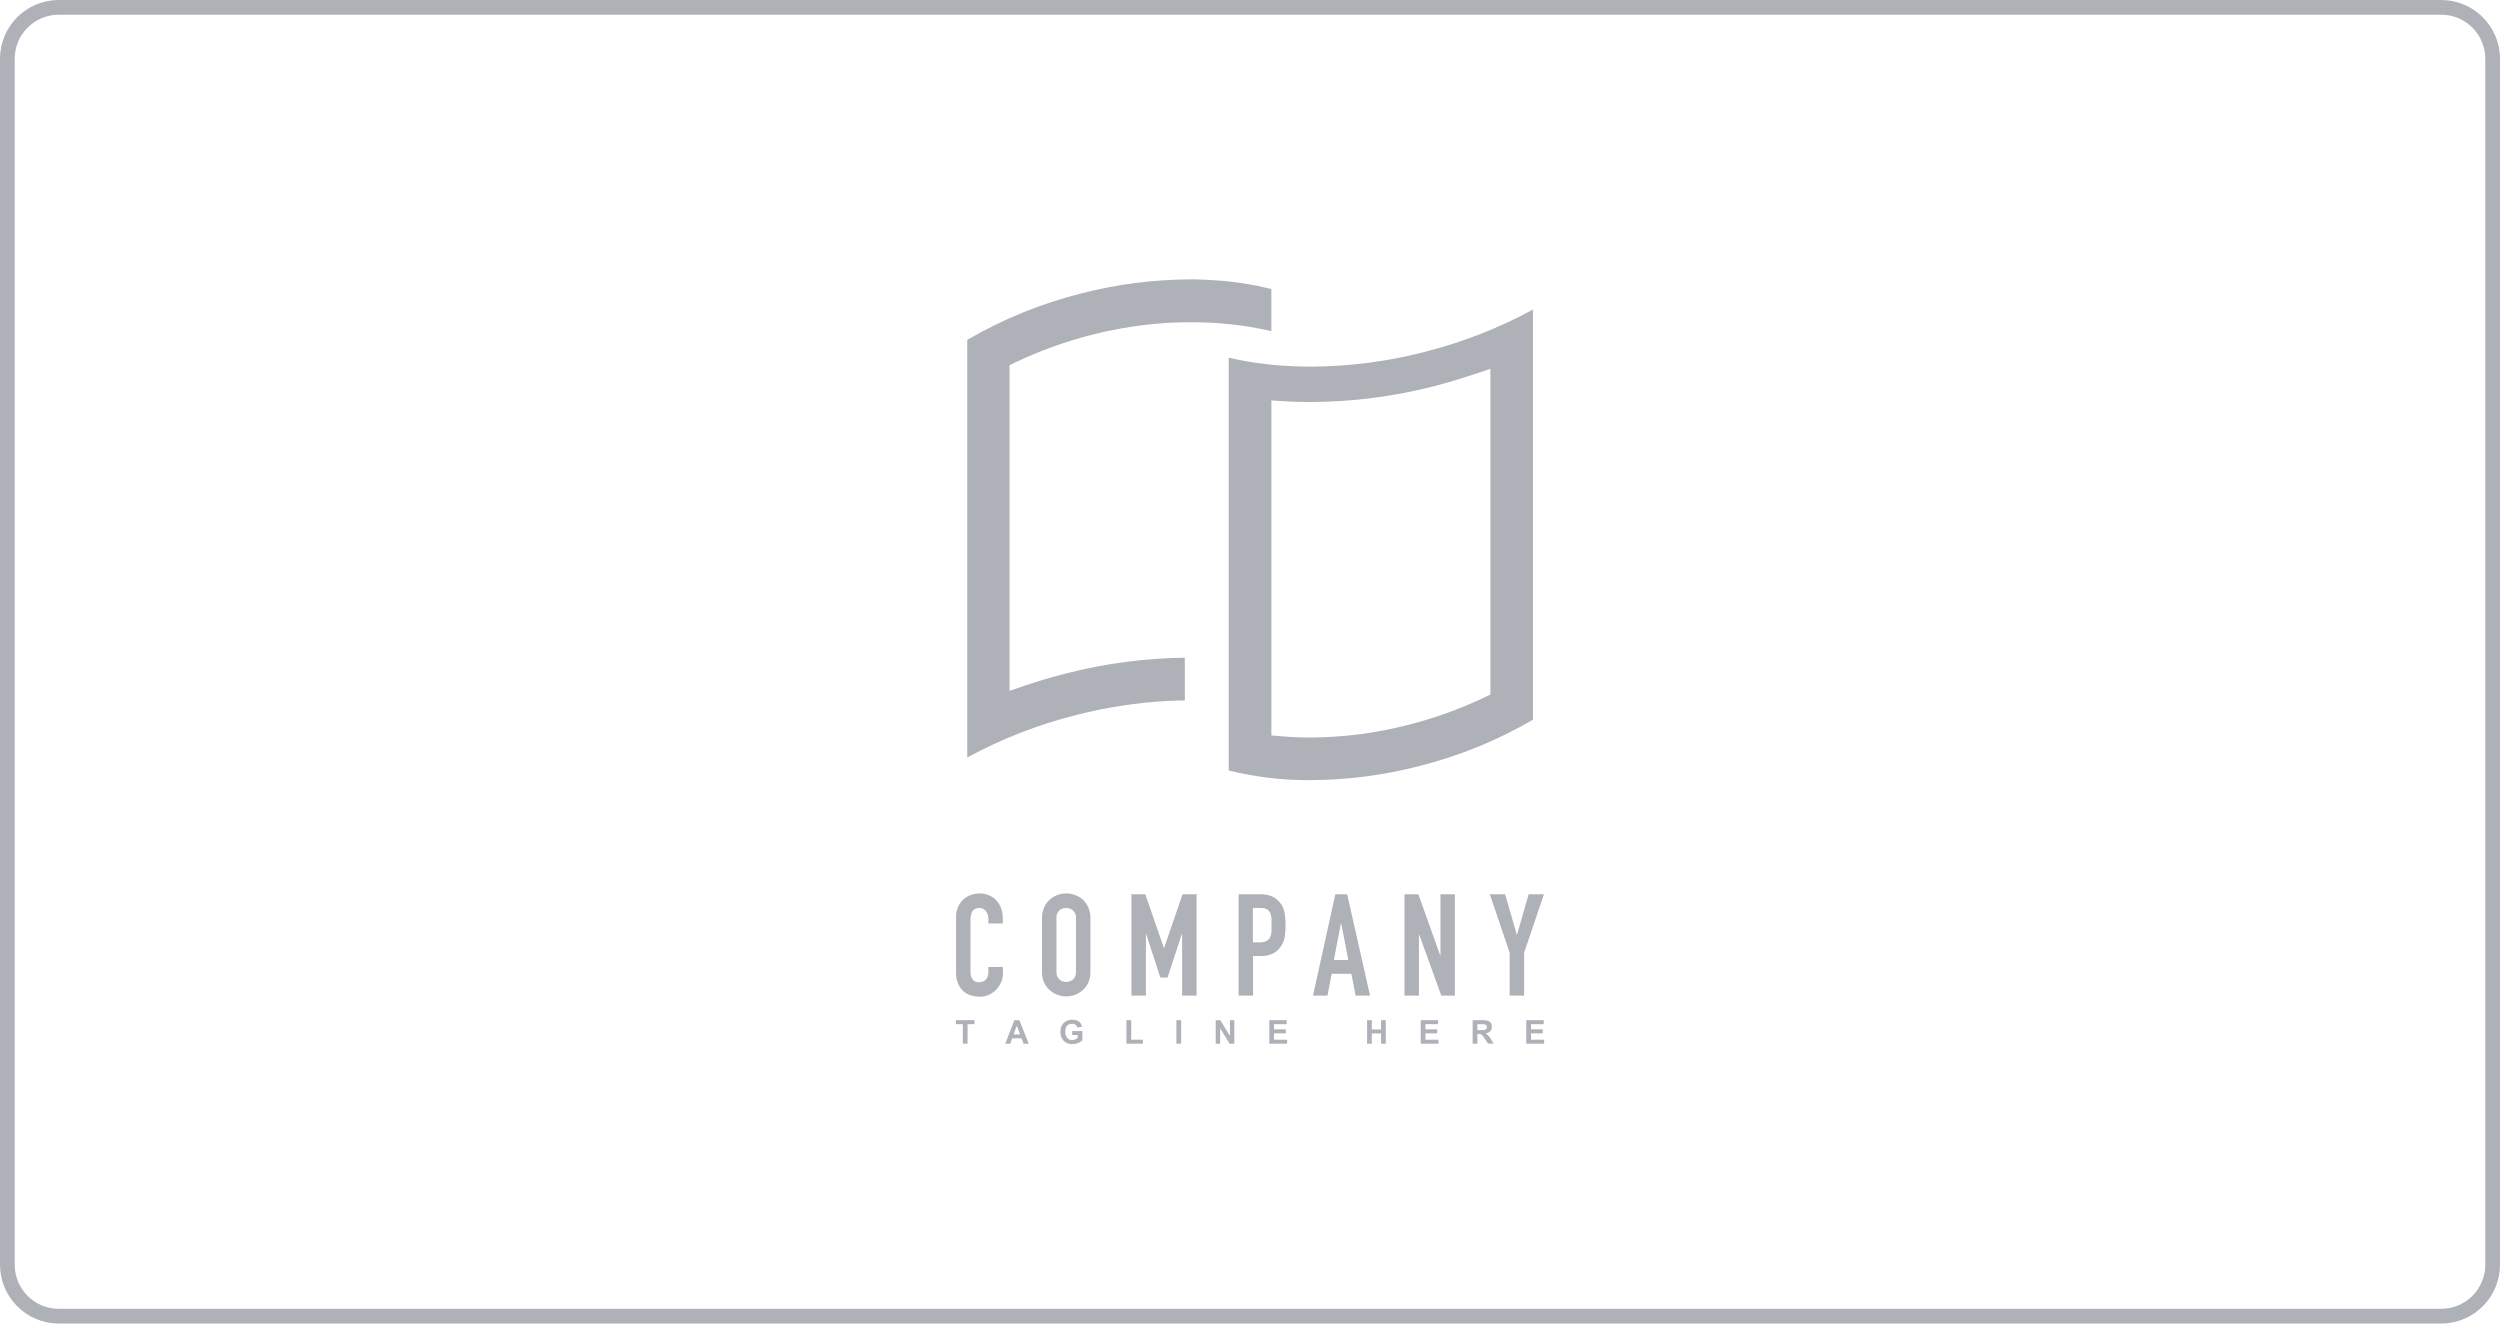
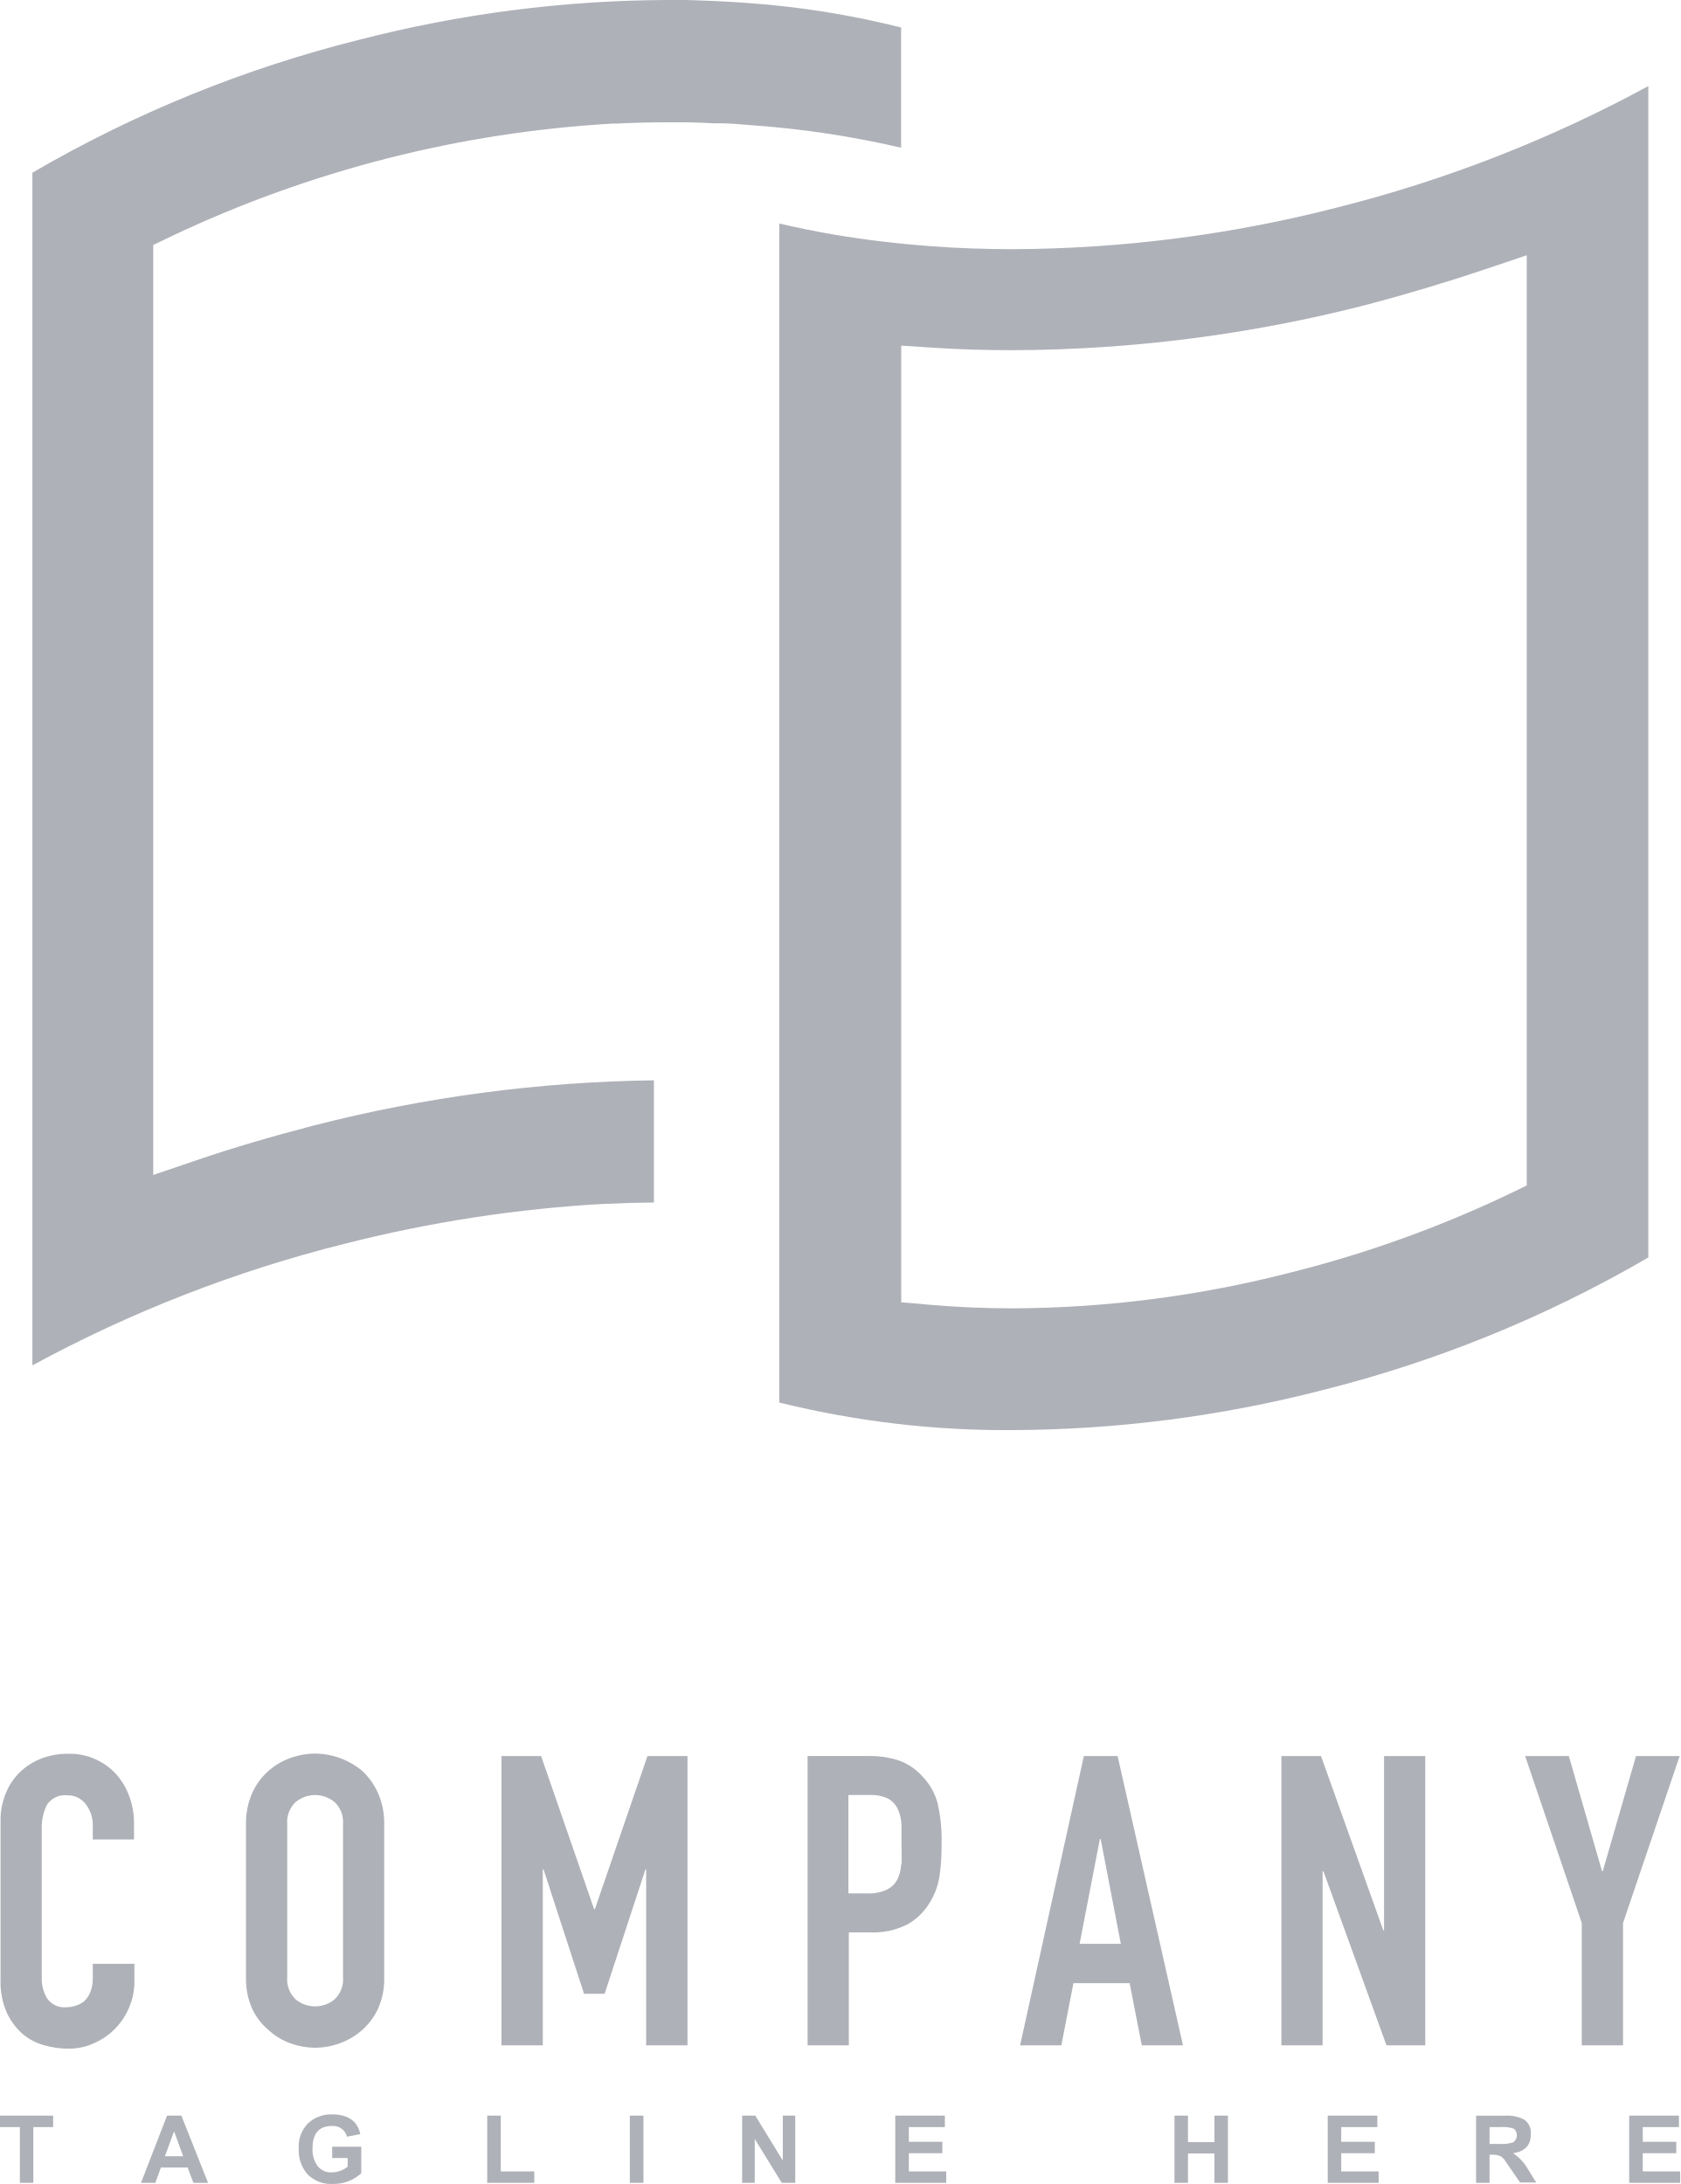
- <svg xmlns="http://www.w3.org/2000/svg" width="170" height="90" viewBox="0 0 170 90" fill="none">
-   <rect x="0.5" y="0.5" width="169" height="89" rx="3.5" stroke="#AFB1B8" />
-   <path d="M81.977 21.934H82.114C82.367 21.934 82.64 21.96 82.91 21.983C84.103 22.067 85.287 22.245 86.452 22.517V19.654C85.253 19.353 84.03 19.158 82.796 19.071C82.329 19.036 81.83 19.013 81.319 19H80.892C78.417 19.009 75.953 19.327 73.555 19.946C70.825 20.627 68.205 21.693 65.772 23.112V51.509C68.114 50.236 70.607 49.264 73.191 48.617C75.231 48.097 77.317 47.776 79.419 47.661H79.503C79.855 47.643 80.206 47.633 80.568 47.631V44.722C77.837 44.757 75.119 45.118 72.473 45.797C71.494 46.051 70.548 46.326 69.66 46.631L68.648 46.975V24.833L69.08 24.625C72.382 23.059 75.952 22.149 79.596 21.942C79.627 21.94 79.657 21.94 79.688 21.942C80.09 21.922 80.495 21.912 80.892 21.912H81.327H81.347C81.557 21.917 81.767 21.922 81.977 21.934Z" fill="#AFB1B8" />
-   <path d="M89.111 24.933C88.445 24.933 87.788 24.91 87.153 24.861C86.394 24.805 85.615 24.714 84.876 24.589C84.426 24.513 83.983 24.422 83.553 24.322V52.394C85.374 52.844 87.243 53.065 89.118 53.05C91.593 53.039 94.057 52.723 96.455 52.106C99.185 51.424 101.807 50.358 104.241 48.94V21.05C101.899 22.322 99.407 23.294 96.824 23.943C94.303 24.591 91.713 24.923 89.111 24.933ZM100.335 25.418L101.347 25.078V47.226L100.914 47.435C99.255 48.224 97.522 48.847 95.741 49.294C93.578 49.853 91.354 50.141 89.121 50.151C88.453 50.151 87.79 50.123 87.148 50.067L86.455 50.006V47.318V27.229L87.262 27.282C87.849 27.32 88.456 27.338 89.116 27.338C91.951 27.328 94.775 26.966 97.522 26.26C98.466 26.011 99.404 25.731 100.335 25.418Z" fill="#AFB1B8" />
-   <path d="M67.737 61.212C67.592 61.062 67.416 60.943 67.222 60.865C67.029 60.786 66.82 60.75 66.612 60.757C66.389 60.754 66.168 60.796 65.961 60.879C65.772 60.955 65.6 61.068 65.455 61.212C65.313 61.357 65.201 61.53 65.129 61.721C65.05 61.921 65.01 62.134 65.013 62.349V66.143C65.004 66.41 65.055 66.676 65.162 66.921C65.252 67.116 65.381 67.289 65.541 67.43C65.693 67.558 65.871 67.65 66.063 67.699C66.247 67.751 66.438 67.778 66.629 67.778C66.841 67.78 67.05 67.735 67.241 67.646C67.431 67.563 67.603 67.444 67.747 67.295C67.888 67.148 68.001 66.975 68.079 66.786C68.16 66.595 68.201 66.389 68.2 66.181V65.757H67.209V66.095C67.212 66.21 67.192 66.325 67.15 66.433C67.118 66.514 67.069 66.587 67.006 66.647C66.945 66.696 66.874 66.733 66.799 66.756C66.732 66.778 66.662 66.79 66.591 66.791C66.503 66.802 66.413 66.788 66.331 66.753C66.25 66.717 66.179 66.66 66.126 66.588C66.032 66.436 65.987 66.258 65.994 66.079V62.542C65.988 62.346 66.03 62.151 66.116 61.975C66.167 61.895 66.24 61.831 66.326 61.791C66.412 61.75 66.507 61.735 66.601 61.746C66.687 61.743 66.772 61.761 66.849 61.798C66.926 61.836 66.993 61.891 67.044 61.96C67.155 62.106 67.213 62.285 67.209 62.469V62.797H68.19V62.41C68.192 62.183 68.151 61.958 68.069 61.746C67.995 61.548 67.883 61.366 67.737 61.212Z" fill="#AFB1B8" />
-   <path d="M73.629 61.169C73.313 60.902 72.914 60.755 72.501 60.752C72.299 60.753 72.098 60.789 71.909 60.859C71.716 60.928 71.538 61.033 71.385 61.169C71.221 61.317 71.09 61.498 71.001 61.701C70.901 61.932 70.852 62.183 70.856 62.435V66.074C70.85 66.33 70.899 66.585 71.001 66.82C71.09 67.015 71.222 67.189 71.385 67.328C71.537 67.469 71.715 67.578 71.909 67.648C72.098 67.718 72.299 67.754 72.501 67.755C72.703 67.755 72.903 67.719 73.093 67.648C73.29 67.577 73.472 67.468 73.629 67.328C73.787 67.186 73.915 67.013 74.003 66.82C74.105 66.585 74.154 66.33 74.147 66.074V62.435C74.152 62.183 74.103 61.932 74.003 61.701C73.915 61.5 73.788 61.319 73.629 61.169ZM73.166 66.074C73.174 66.171 73.161 66.269 73.127 66.36C73.093 66.451 73.039 66.533 72.969 66.601C72.838 66.711 72.672 66.771 72.502 66.771C72.331 66.771 72.166 66.711 72.035 66.601C71.965 66.533 71.911 66.451 71.877 66.36C71.843 66.269 71.829 66.171 71.838 66.074V62.435C71.829 62.339 71.843 62.241 71.877 62.15C71.911 62.059 71.965 61.976 72.035 61.909C72.166 61.799 72.331 61.739 72.502 61.739C72.672 61.739 72.838 61.799 72.969 61.909C73.039 61.976 73.093 62.059 73.127 62.15C73.161 62.241 73.174 62.339 73.166 62.435V66.074Z" fill="#AFB1B8" />
-   <path d="M81.367 67.699V60.811H80.414L79.161 64.457H79.144L77.881 60.811H76.938V67.699H77.922V63.509H77.939L78.903 66.471H79.394L80.365 63.509H80.383V67.699H81.367Z" fill="#AFB1B8" />
-   <path d="M86.958 61.294C86.806 61.124 86.615 60.994 86.401 60.917C86.171 60.842 85.93 60.806 85.688 60.81H84.226V67.699H85.207V65.009H85.713C86.02 65.023 86.324 64.958 86.599 64.821C86.822 64.697 87.008 64.515 87.138 64.294C87.251 64.111 87.328 63.907 87.363 63.694C87.401 63.435 87.419 63.173 87.416 62.911C87.425 62.58 87.393 62.249 87.32 61.927C87.254 61.688 87.13 61.471 86.958 61.294ZM86.452 63.394C86.448 63.519 86.417 63.641 86.361 63.753C86.305 63.859 86.216 63.943 86.108 63.994C85.963 64.059 85.804 64.089 85.645 64.081H85.197V61.739H85.703C85.856 61.731 86.007 61.761 86.146 61.825C86.247 61.883 86.328 61.972 86.376 62.079C86.43 62.2 86.459 62.331 86.462 62.463C86.462 62.608 86.462 62.761 86.462 62.921C86.462 63.081 86.472 63.247 86.462 63.394H86.452Z" fill="#AFB1B8" />
-   <path d="M91.608 60.811H90.803L89.285 67.699H90.267L90.555 66.219H91.894L92.182 67.699H93.163L91.608 60.811ZM90.702 65.281L91.185 62.784H91.203L91.684 65.281H90.702Z" fill="#AFB1B8" />
-   <path d="M97.95 64.961H97.932L96.449 60.811H95.506V67.699H96.487V63.557H96.508L98.008 67.699H98.931V60.811H97.95V64.961Z" fill="#AFB1B8" />
-   <path d="M103.948 60.811L103.158 63.549H103.138L102.349 60.811H101.309L102.657 64.788V67.699H103.639V64.788L104.987 60.811H103.948Z" fill="#AFB1B8" />
-   <path d="M65 69.644H65.473V70.972H65.794V69.644H66.265V69.372H65V69.644Z" fill="#AFB1B8" />
-   <path d="M68.977 69.372L68.357 70.972H68.698L68.83 70.608H69.468L69.604 70.972H69.953L69.318 69.372H68.977ZM68.926 70.339L69.144 69.746L69.361 70.339H68.926Z" fill="#AFB1B8" />
-   <path d="M72.908 70.382H73.277V70.588C73.169 70.675 73.036 70.722 72.898 70.723C72.833 70.727 72.769 70.715 72.71 70.688C72.651 70.661 72.599 70.621 72.559 70.57C72.474 70.448 72.432 70.302 72.44 70.153C72.44 69.797 72.594 69.619 72.9 69.619C72.981 69.611 73.062 69.632 73.128 69.679C73.194 69.726 73.242 69.795 73.262 69.874L73.578 69.812C73.51 69.5 73.285 69.342 72.9 69.342C72.695 69.337 72.495 69.41 72.341 69.548C72.261 69.628 72.198 69.724 72.159 69.83C72.119 69.936 72.103 70.05 72.111 70.163C72.102 70.382 72.175 70.597 72.316 70.764C72.394 70.844 72.489 70.907 72.594 70.948C72.699 70.988 72.811 71.005 72.923 70.998C73.173 71.004 73.416 70.913 73.601 70.743V70.113H72.908V70.382Z" fill="#AFB1B8" />
-   <path d="M76.923 69.372H76.599V70.972H77.719V70.7H76.923V69.372Z" fill="#AFB1B8" />
-   <path d="M80.317 69.372H79.994V70.972H80.317V69.372Z" fill="#AFB1B8" />
-   <path d="M83.636 70.441L82.981 69.372H82.668V70.972H82.969V69.927L83.611 70.972H83.932V69.372H83.636V70.441Z" fill="#AFB1B8" />
-   <path d="M86.637 70.267H87.434V69.995H86.637V69.644H87.494V69.372H86.313V70.972H87.527V70.7H86.637V70.267Z" fill="#AFB1B8" />
-   <path d="M93.912 70.003H93.282V69.372H92.961V70.972H93.282V70.273H93.912V70.972H94.233V69.372H93.912V70.003Z" fill="#AFB1B8" />
-   <path d="M96.93 70.267H97.73V69.995H96.93V69.644H97.79V69.372H96.609V70.972H97.821V70.7H96.93V70.267Z" fill="#AFB1B8" />
-   <path d="M101.023 70.268C101.302 70.224 101.443 70.077 101.443 69.823C101.451 69.755 101.441 69.686 101.413 69.623C101.386 69.56 101.342 69.506 101.286 69.467C101.141 69.394 100.98 69.361 100.818 69.373H100.14V70.972H100.462V70.303H100.525C100.593 70.299 100.662 70.311 100.725 70.339C100.772 70.368 100.811 70.408 100.839 70.456L101.188 70.964H101.572L101.377 70.652C101.291 70.497 101.17 70.366 101.023 70.268ZM100.699 70.046H100.462V69.645H100.715C100.825 69.636 100.936 69.649 101.041 69.683C101.064 69.703 101.083 69.729 101.095 69.758C101.107 69.787 101.113 69.818 101.111 69.849C101.11 69.88 101.101 69.911 101.087 69.939C101.072 69.966 101.051 69.99 101.026 70.008C100.92 70.041 100.81 70.053 100.699 70.046Z" fill="#AFB1B8" />
-   <path d="M104.109 70.267H104.906V69.995H104.109V69.644H104.97V69.372H103.786V70.972H105V70.7H104.109V70.267Z" fill="#AFB1B8" />
+ <svg xmlns="http://www.w3.org/2000/svg" width="40" height="52" viewBox="0 0 40 52" fill="none">
+   <g id="logo 2">
+     <path id="Vector" d="M16.977 2.935H17.113C17.366 2.935 17.64 2.96 17.91 2.983C19.103 3.067 20.287 3.246 21.452 3.517V0.654C20.253 0.353 19.03 0.158 17.797 0.071C17.328 0.036 16.83 0.013 16.319 0H15.892C13.417 0.009 10.953 0.327 8.555 0.946C5.825 1.627 3.205 2.693 0.771 4.112V32.509C3.114 31.236 5.607 30.264 8.191 29.617C10.232 29.097 12.317 28.776 14.419 28.661H14.503C14.854 28.643 15.206 28.633 15.568 28.631V25.722C12.837 25.757 10.119 26.118 7.473 26.797C6.494 27.052 5.548 27.326 4.66 27.631L3.648 27.975V5.833L4.08 5.625C7.382 4.06 10.952 3.149 14.596 2.942C14.627 2.94 14.657 2.94 14.688 2.942C15.09 2.922 15.495 2.912 15.892 2.912H16.327H16.347C16.557 2.917 16.767 2.922 16.977 2.935Z" fill="#AFB1B8" />
+     <path id="Vector_2" d="M24.111 5.933C23.446 5.933 22.788 5.91 22.153 5.861C21.394 5.805 20.615 5.714 19.876 5.589C19.426 5.513 18.983 5.421 18.553 5.322V33.394C20.374 33.844 22.244 34.065 24.119 34.05C26.593 34.039 29.057 33.723 31.455 33.106C34.186 32.424 36.807 31.358 39.241 29.94V2.05C36.899 3.322 34.407 4.294 31.824 4.943C29.303 5.591 26.713 5.923 24.111 5.933ZM35.335 6.418L36.347 6.078V28.226L35.915 28.435C34.255 29.224 32.523 29.847 30.741 30.294C28.578 30.853 26.355 31.141 24.121 31.151C23.453 31.151 22.791 31.123 22.148 31.067L21.455 31.006V28.318V8.229L22.262 8.282C22.849 8.32 23.456 8.338 24.116 8.338C26.952 8.328 29.775 7.966 32.522 7.26C33.466 7.011 34.404 6.731 35.335 6.418Z" fill="#AFB1B8" />
+     <path id="Vector_3" d="M2.737 42.212C2.592 42.062 2.416 41.943 2.222 41.865C2.029 41.786 1.82 41.75 1.612 41.757C1.389 41.754 1.168 41.796 0.961 41.879C0.772 41.955 0.6 42.068 0.455 42.212C0.313 42.357 0.201 42.53 0.129 42.721C0.05 42.921 0.01 43.134 0.013 43.349V47.143C0.004 47.41 0.055 47.676 0.162 47.921C0.252 48.116 0.381 48.289 0.541 48.43C0.693 48.557 0.871 48.65 1.063 48.699C1.247 48.751 1.438 48.778 1.629 48.778C1.841 48.78 2.05 48.735 2.241 48.646C2.431 48.563 2.603 48.444 2.747 48.295C2.888 48.148 3.001 47.975 3.079 47.786C3.16 47.595 3.201 47.389 3.2 47.181V46.757H2.209V47.095C2.211 47.21 2.192 47.325 2.15 47.433C2.118 47.514 2.069 47.587 2.006 47.647C1.945 47.696 1.874 47.733 1.799 47.756C1.732 47.778 1.662 47.79 1.591 47.791C1.503 47.802 1.413 47.788 1.331 47.753C1.25 47.717 1.179 47.66 1.126 47.588C1.032 47.436 0.987 47.258 0.994 47.08V43.542C0.988 43.346 1.03 43.151 1.116 42.975C1.167 42.895 1.24 42.831 1.326 42.791C1.412 42.75 1.507 42.735 1.601 42.746C1.687 42.743 1.772 42.761 1.849 42.798C1.926 42.836 1.993 42.891 2.044 42.96C2.155 43.106 2.213 43.285 2.209 43.469V43.797H3.19V43.41C3.192 43.183 3.151 42.958 3.069 42.746C2.995 42.548 2.883 42.366 2.737 42.212Z" fill="#AFB1B8" />
+     <path id="Vector_4" d="M8.629 42.169C8.312 41.902 7.913 41.755 7.5 41.752C7.298 41.753 7.098 41.789 6.908 41.859C6.716 41.928 6.538 42.033 6.385 42.169C6.221 42.317 6.089 42.498 6 42.701C5.9 42.932 5.851 43.183 5.856 43.435V47.074C5.849 47.33 5.898 47.585 6 47.819C6.09 48.015 6.221 48.189 6.385 48.328C6.536 48.469 6.714 48.578 6.908 48.648C7.098 48.718 7.298 48.754 7.5 48.755C7.702 48.755 7.903 48.719 8.092 48.648C8.29 48.577 8.472 48.468 8.629 48.328C8.787 48.186 8.914 48.013 9.003 47.819C9.105 47.585 9.154 47.33 9.147 47.074V43.435C9.152 43.183 9.103 42.932 9.003 42.701C8.915 42.5 8.788 42.319 8.629 42.169ZM8.166 47.074C8.174 47.171 8.161 47.269 8.127 47.36C8.092 47.451 8.038 47.533 7.968 47.601C7.837 47.711 7.672 47.771 7.502 47.771C7.331 47.771 7.166 47.711 7.035 47.601C6.965 47.533 6.911 47.451 6.877 47.36C6.843 47.269 6.829 47.171 6.838 47.074V43.435C6.829 43.339 6.843 43.241 6.877 43.15C6.911 43.059 6.965 42.976 7.035 42.909C7.166 42.799 7.331 42.739 7.502 42.739C7.672 42.739 7.837 42.799 7.968 42.909C8.038 42.976 8.092 43.059 8.127 43.15C8.161 43.241 8.174 43.339 8.166 43.435V47.074Z" fill="#AFB1B8" />
+     <path id="Vector_5" d="M16.367 48.699V41.811H15.414L14.162 45.457H14.144L12.882 41.811H11.938V48.699H12.922V44.509H12.94L13.904 47.471H14.394L15.366 44.509H15.383V48.699H16.367Z" fill="#AFB1B8" />
+     <path id="Vector_6" d="M21.958 42.294C21.807 42.124 21.615 41.994 21.402 41.917C21.171 41.842 20.93 41.806 20.688 41.81H19.226V48.699H20.208V46.009H20.714C21.02 46.023 21.325 45.958 21.599 45.821C21.822 45.697 22.008 45.515 22.138 45.294C22.251 45.111 22.328 44.907 22.363 44.694C22.402 44.435 22.419 44.173 22.416 43.911C22.426 43.58 22.393 43.249 22.32 42.927C22.255 42.688 22.13 42.471 21.958 42.294ZM21.452 44.394C21.448 44.519 21.417 44.641 21.361 44.753C21.305 44.859 21.216 44.943 21.108 44.994C20.963 45.059 20.804 45.089 20.645 45.081H20.198V42.739H20.703C20.856 42.731 21.008 42.761 21.146 42.825C21.248 42.883 21.328 42.972 21.376 43.079C21.43 43.2 21.459 43.331 21.462 43.463C21.462 43.608 21.462 43.761 21.462 43.921C21.462 44.081 21.473 44.247 21.462 44.394H21.452Z" fill="#AFB1B8" />
+     <path id="Vector_7" d="M26.607 41.811H25.803L24.285 48.699H25.267L25.555 47.219H26.893L27.182 48.699H28.163L26.607 41.811ZM25.702 46.281L26.185 43.784H26.203L26.683 46.281H25.702Z" fill="#AFB1B8" />
+     <path id="Vector_8" d="M32.95 45.961H32.932L31.449 41.811H30.506V48.699H31.487V44.557H31.508L33.008 48.699H33.931V41.811H32.95V45.961Z" fill="#AFB1B8" />
+     <path id="Vector_9" d="M38.948 41.811L38.158 44.549H38.138L37.349 41.811H36.309L37.657 45.788V48.699H38.639V45.788L39.987 41.811H38.948Z" fill="#AFB1B8" />
+     <path id="Vector_10" d="M0 50.645H0.473V51.972H0.794V50.645H1.265V50.372H0V50.645Z" fill="#AFB1B8" />
+     <path id="Vector_11" d="M3.977 50.372L3.357 51.972H3.698L3.83 51.608H4.467L4.604 51.972H4.953L4.318 50.372H3.977ZM3.926 51.339L4.144 50.746L4.361 51.339H3.926Z" fill="#AFB1B8" />
+     <path id="Vector_12" d="M7.908 51.382H8.277V51.588C8.169 51.675 8.036 51.722 7.898 51.723C7.833 51.727 7.769 51.715 7.71 51.688C7.651 51.661 7.599 51.621 7.559 51.57C7.474 51.449 7.432 51.302 7.44 51.153C7.44 50.797 7.594 50.619 7.9 50.619C7.981 50.611 8.062 50.633 8.128 50.679C8.194 50.726 8.242 50.795 8.262 50.873L8.578 50.812C8.51 50.5 8.285 50.342 7.9 50.342C7.695 50.337 7.495 50.41 7.341 50.548C7.261 50.628 7.198 50.724 7.159 50.83C7.119 50.937 7.103 51.05 7.111 51.163C7.102 51.382 7.175 51.597 7.316 51.764C7.394 51.844 7.489 51.907 7.594 51.947C7.699 51.988 7.811 52.005 7.923 51.998C8.173 52.005 8.417 51.913 8.601 51.743V51.113H7.908V51.382Z" fill="#AFB1B8" />
+     <path id="Vector_13" d="M11.922 50.372H11.599V51.972H12.719V51.7H11.922V50.372Z" fill="#AFB1B8" />
+     <path id="Vector_14" d="M15.318 50.372H14.994V51.972H15.318V50.372Z" fill="#AFB1B8" />
+     <path id="Vector_15" d="M18.636 51.441L17.981 50.372H17.668V51.972H17.968V50.927L18.611 51.972H18.932V50.372H18.636V51.441Z" fill="#AFB1B8" />
+     <path id="Vector_16" d="M21.637 51.267H22.434V50.995H21.637V50.645H22.494V50.372H21.313V51.972H22.527V51.7H21.637V51.267Z" fill="#AFB1B8" />
+     <path id="Vector_17" d="M28.912 51.003H28.282V50.372H27.961V51.972H28.282V51.273H28.912V51.972H29.233V50.372H28.912V51.003Z" fill="#AFB1B8" />
+     <path id="Vector_18" d="M31.93 51.267H32.73V50.995H31.93V50.645H32.79V50.372H31.609V51.972H32.821V51.7H31.93V51.267Z" fill="#AFB1B8" />
+     <path id="Vector_19" d="M36.023 51.268C36.302 51.224 36.443 51.077 36.443 50.823C36.452 50.755 36.441 50.686 36.414 50.623C36.386 50.56 36.342 50.506 36.287 50.467C36.142 50.394 35.98 50.361 35.819 50.373H35.141V51.972H35.462V51.303H35.525C35.594 51.299 35.662 51.311 35.725 51.339C35.772 51.368 35.811 51.408 35.839 51.456L36.188 51.964H36.572L36.378 51.652C36.292 51.497 36.17 51.366 36.023 51.268ZM35.7 51.046H35.462V50.645H35.715C35.825 50.636 35.936 50.649 36.041 50.683C36.065 50.703 36.083 50.729 36.095 50.758C36.107 50.787 36.113 50.818 36.111 50.849C36.11 50.88 36.102 50.911 36.087 50.938C36.072 50.966 36.051 50.99 36.026 51.008C35.92 51.041 35.81 51.053 35.7 51.046Z" fill="#AFB1B8" />
+     <path id="Vector_20" d="M39.109 51.267H39.906V50.995H39.109V50.645H39.97V50.372H38.786V51.972H40V51.7H39.109V51.267Z" fill="#AFB1B8" />
+   </g>
</svg>
